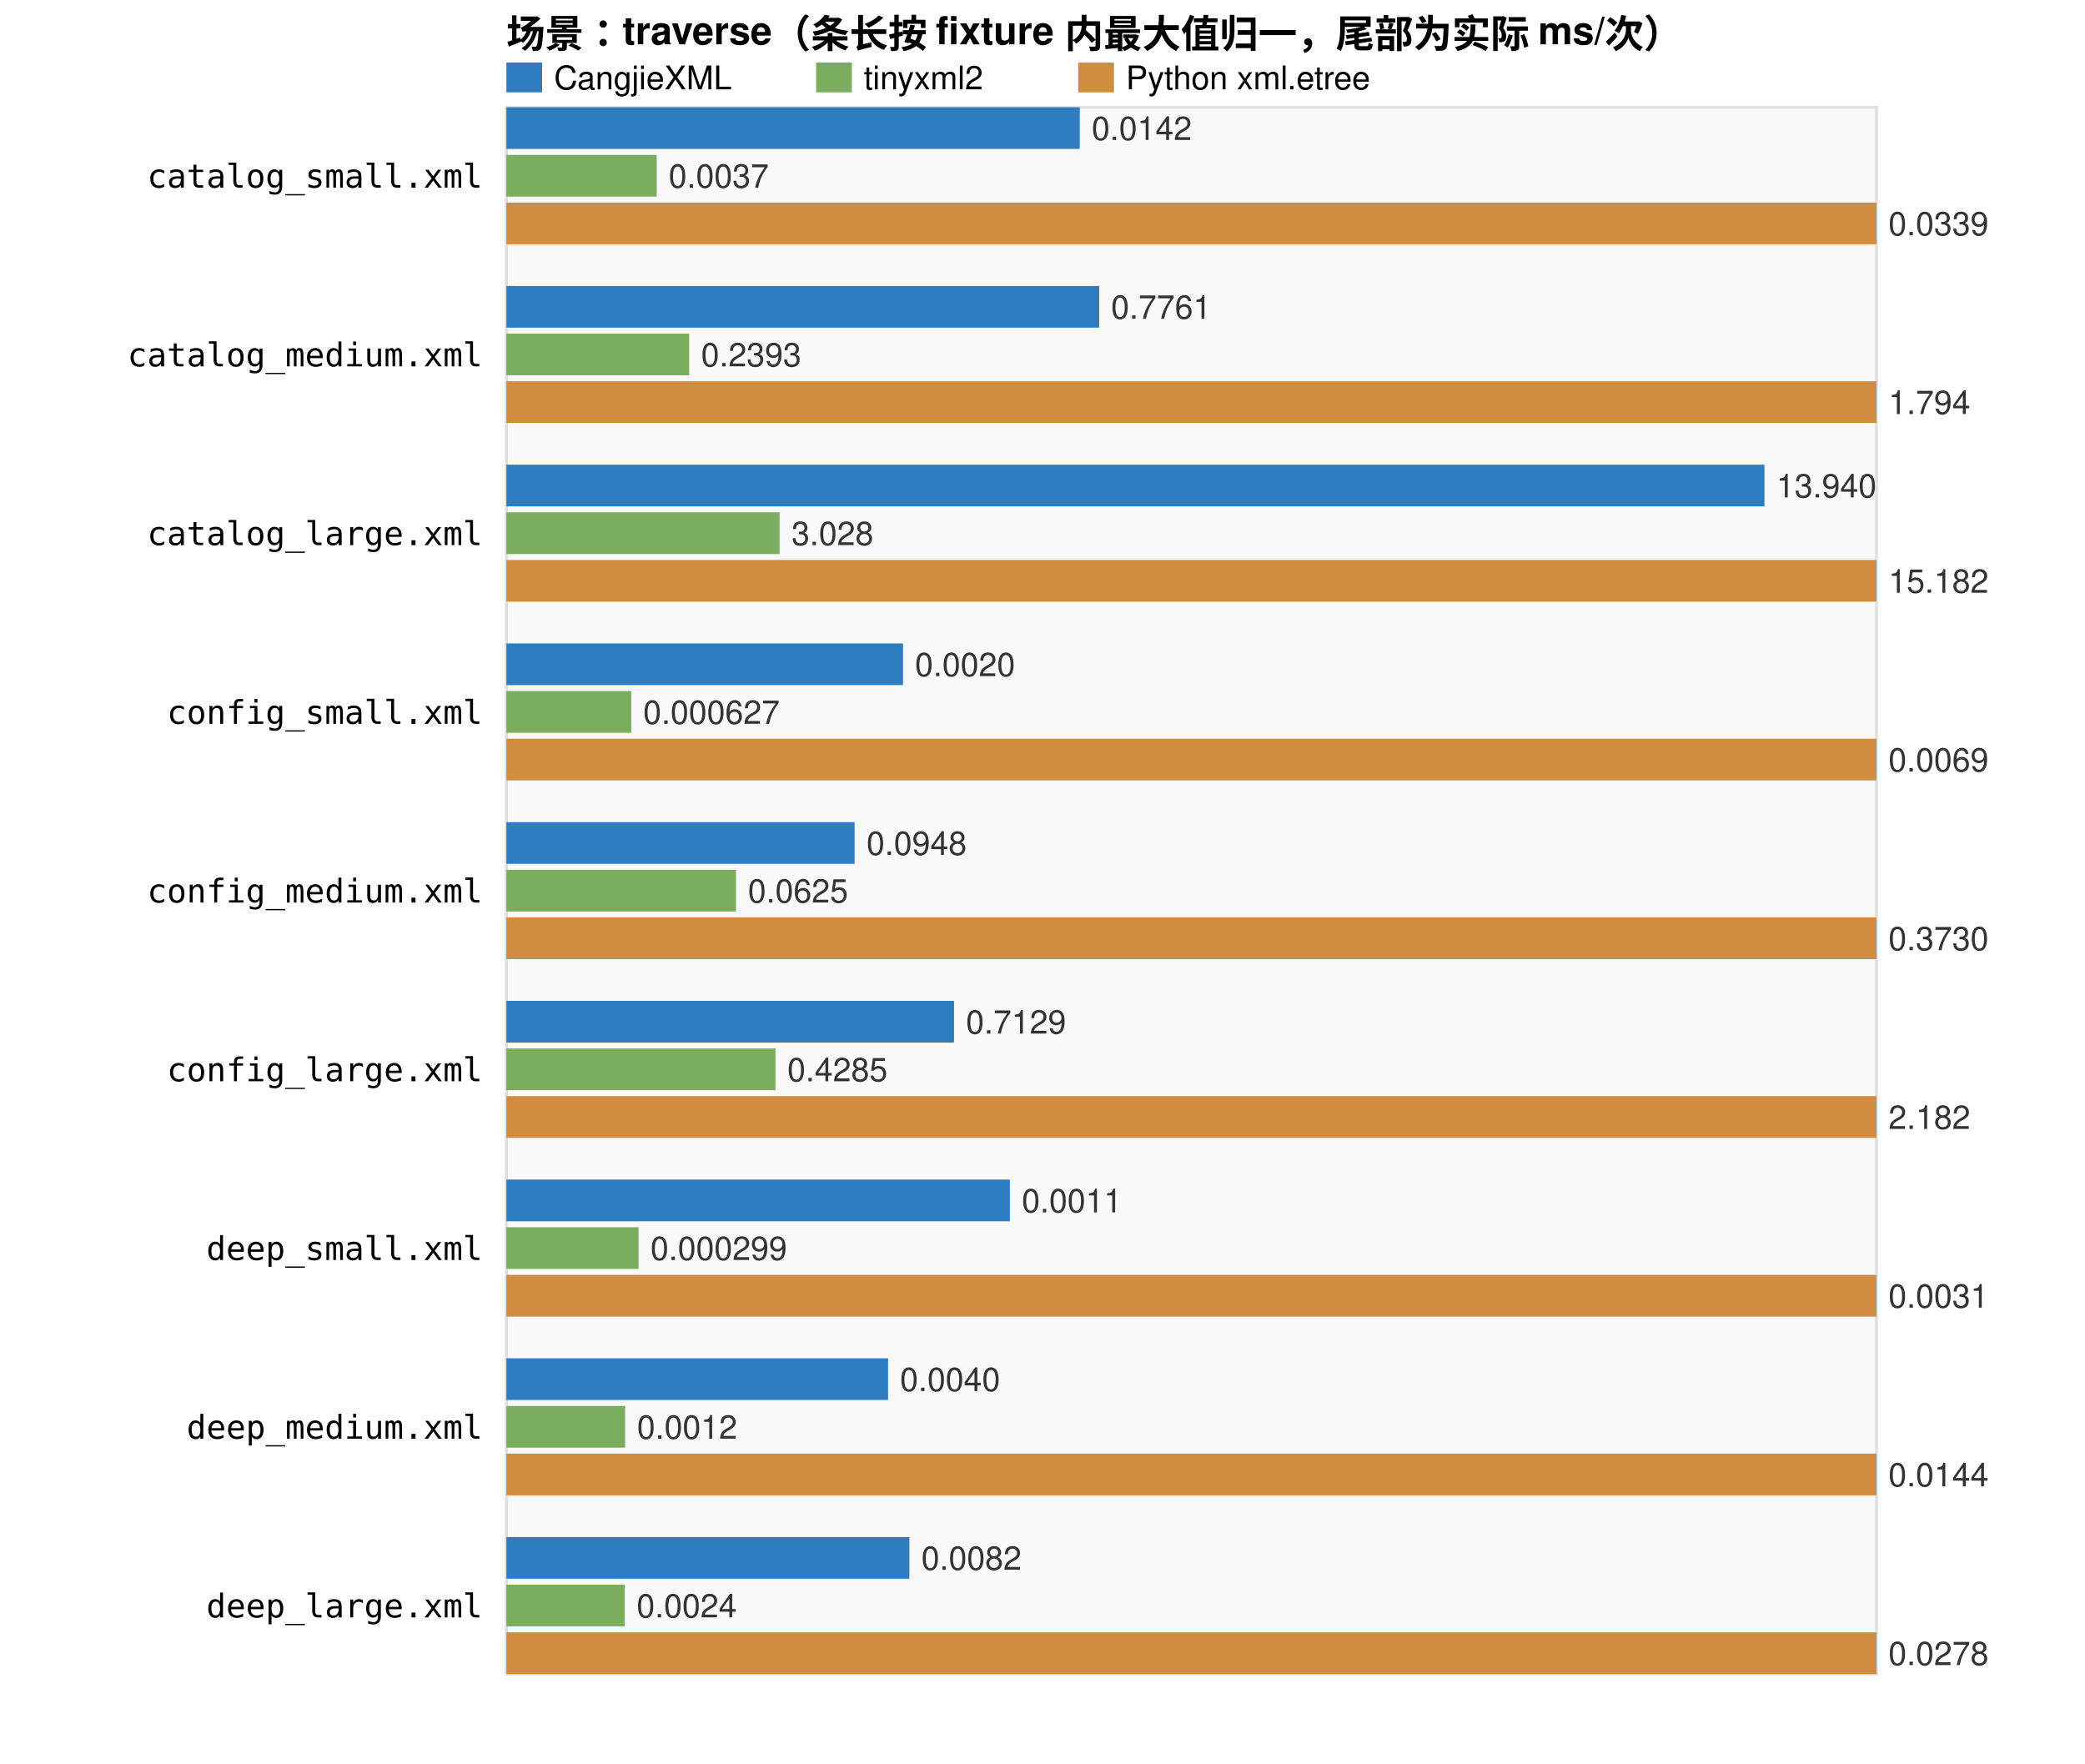
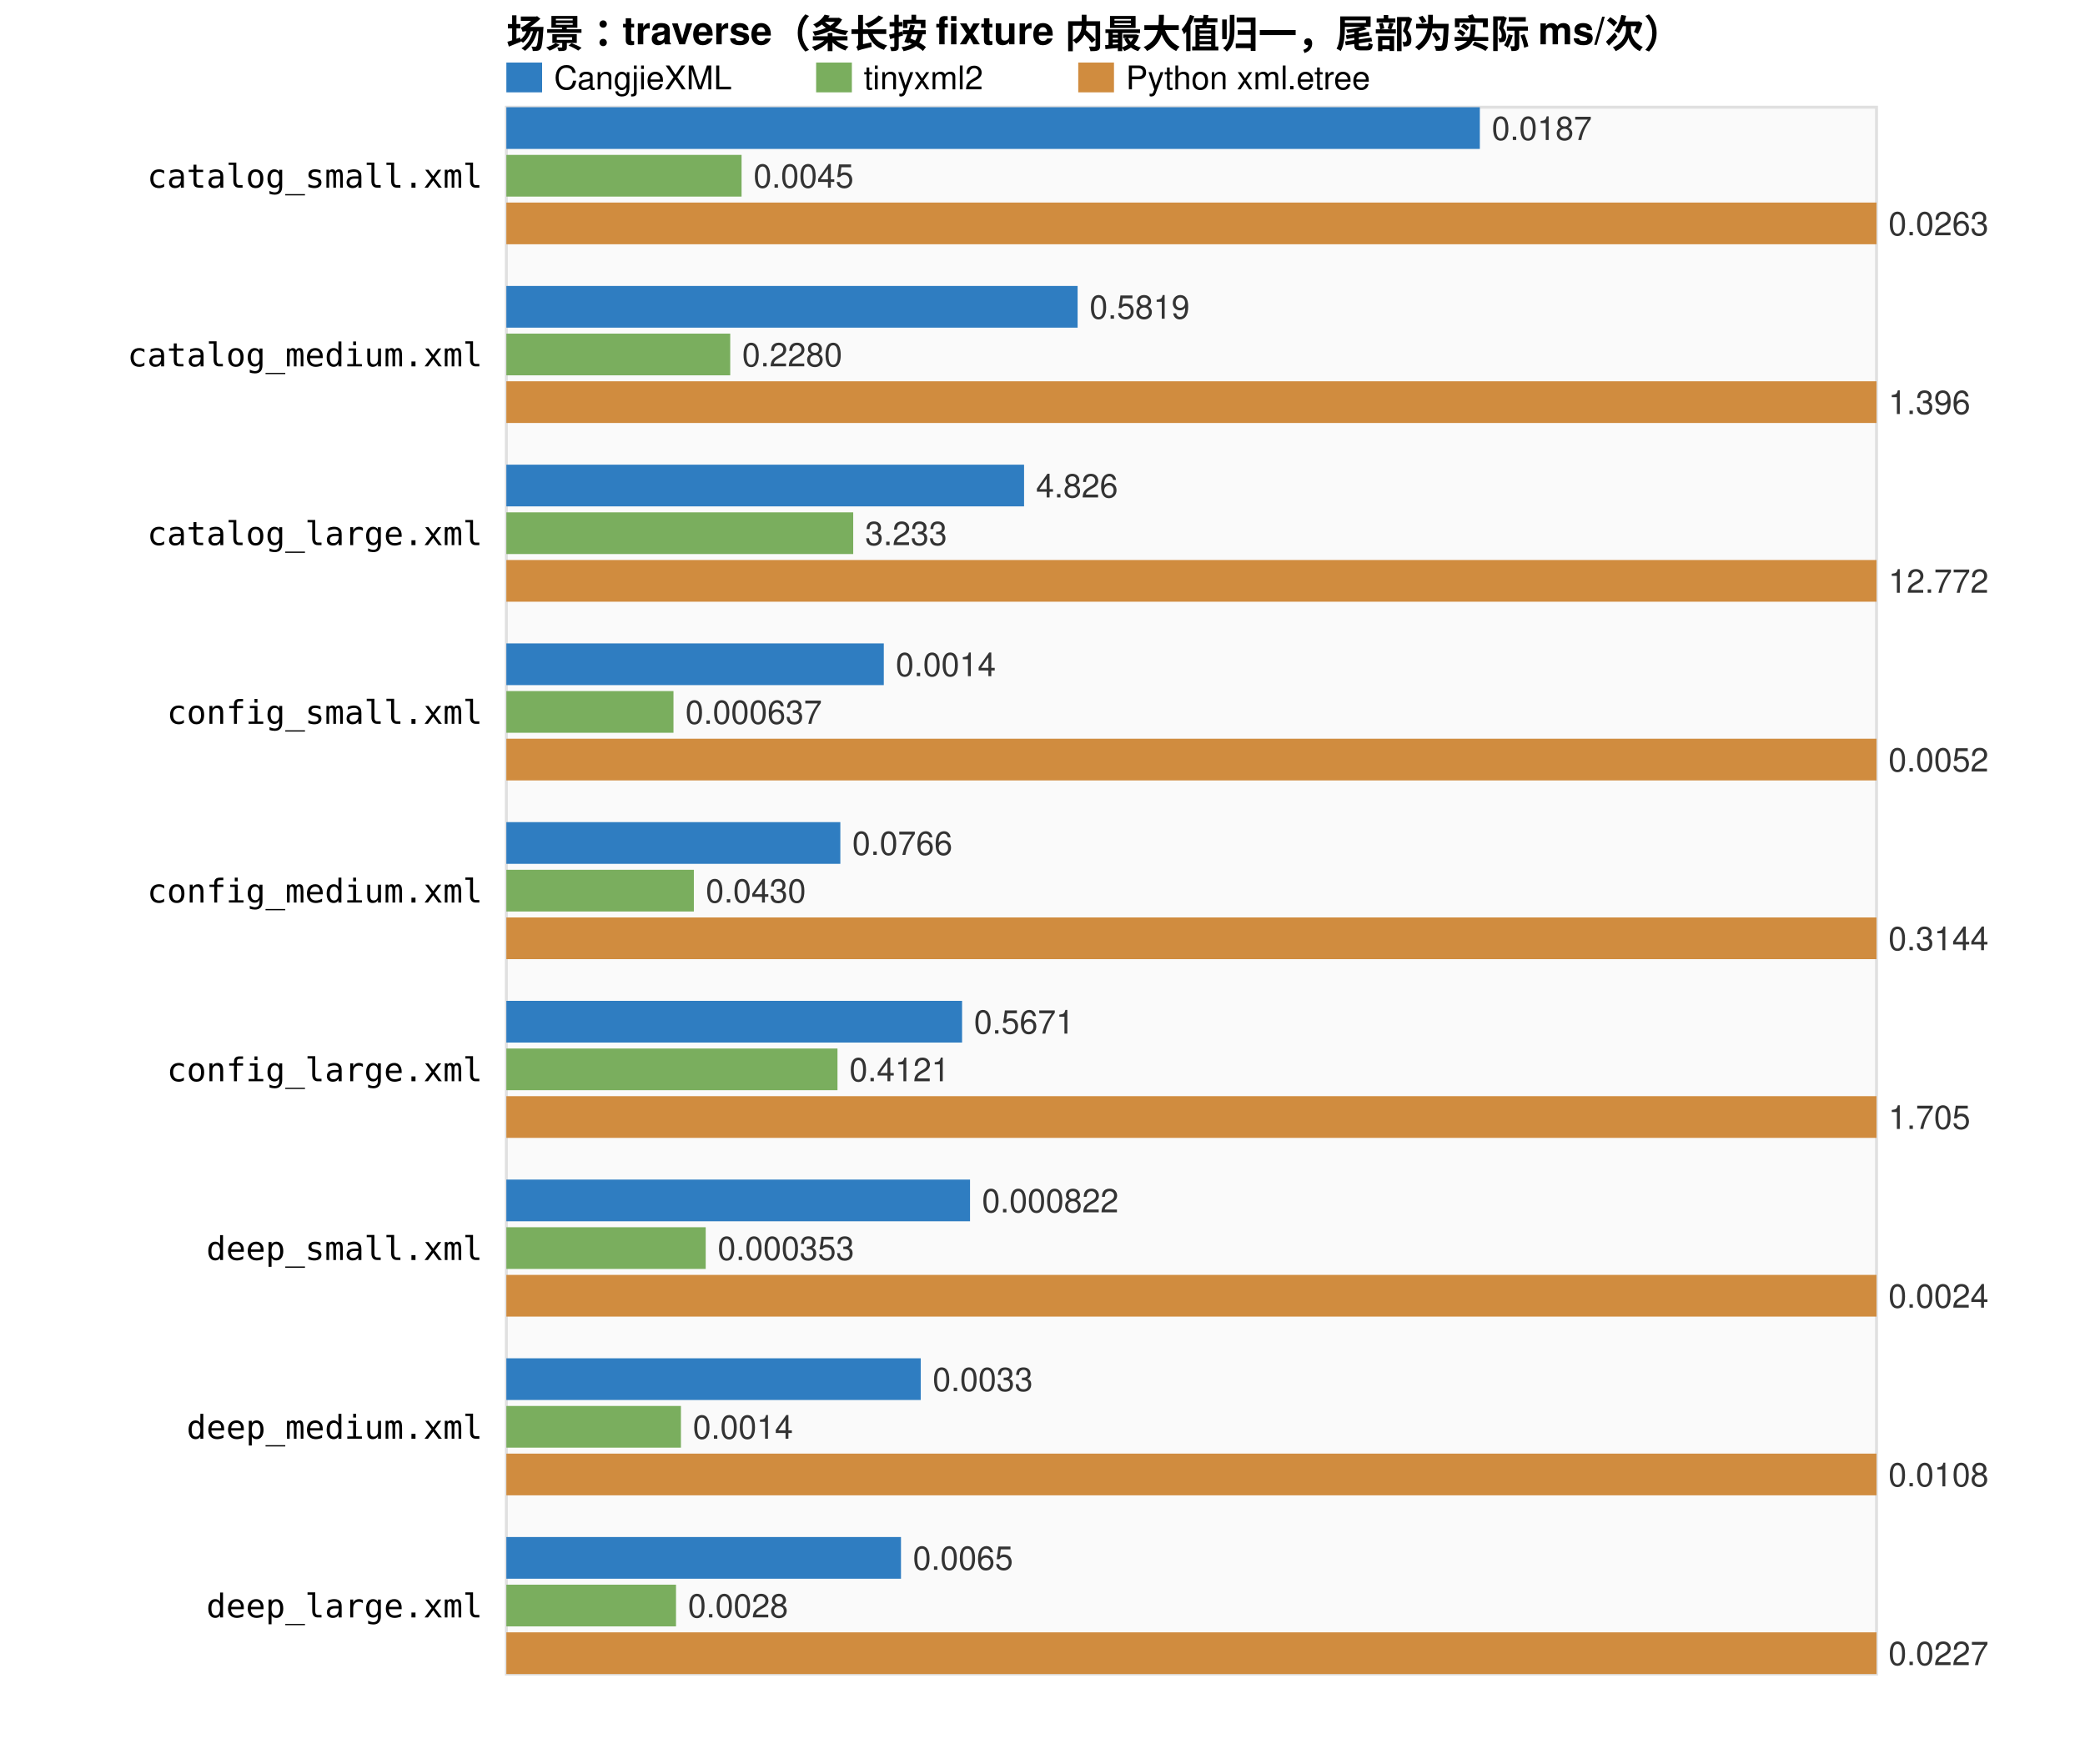
<svg xmlns="http://www.w3.org/2000/svg" viewBox="0 0 700 592" role="img" aria-label="traverse 场景对比直方图" font-family="-apple-system,Segoe UI,Helvetica,Arial,sans-serif" font-size="11">
  <text x="170" y="16" font-size="13" font-weight="600">场景：traverse（条长按 fixture 内最大值归一，尾部为实际 ms/次）</text>
  <rect x="170" y="21" width="12" height="10" fill="#2F7DC1" />
  <text x="186" y="30">CangjieXML</text>
  <rect x="274" y="21" width="12" height="10" fill="#7AAE5E" />
  <text x="290" y="30">tinyxml2</text>
  <rect x="362" y="21" width="12" height="10" fill="#D08C3F" />
  <text x="378" y="30">Python xml.etree</text>
  <rect x="170" y="36" width="460" height="526" fill="#fafafa" stroke="#e0e0e0" />
  <text x="162" y="63.0" text-anchor="end" font-family="ui-monospace,Menlo,Consolas,monospace">catalog_small.xml</text>
-   <rect x="170" y="36" width="192.51" height="14" fill="#2F7DC1" />
-   <text x="366.51" y="47" fill="#333">0.0142</text>
-   <rect x="170" y="52" width="50.48" height="14" fill="#7AAE5E" />
-   <text x="224.48" y="63" fill="#333">0.0037</text>
+   <rect x="170" y="36" width="326.83" height="14" fill="#2F7DC1" />
+   <text x="500.83" y="47" fill="#333">0.0187</text>
+   <rect x="170" y="52" width="78.97" height="14" fill="#7AAE5E" />
+   <text x="252.97" y="63" fill="#333">0.0045</text>
  <rect x="170" y="68" width="460.00" height="14" fill="#D08C3F" />
-   <text x="634.00" y="79" fill="#333">0.0339</text>
+   <text x="634.00" y="79" fill="#333">0.0263</text>
  <text x="162" y="123.0" text-anchor="end" font-family="ui-monospace,Menlo,Consolas,monospace">catalog_medium.xml</text>
-   <rect x="170" y="96" width="199.02" height="14" fill="#2F7DC1" />
-   <text x="373.02" y="107" fill="#333">0.7761</text>
-   <rect x="170" y="112" width="61.38" height="14" fill="#7AAE5E" />
-   <text x="235.38" y="123" fill="#333">0.2393</text>
+   <rect x="170" y="96" width="191.79" height="14" fill="#2F7DC1" />
+   <text x="365.79" y="107" fill="#333">0.5819</text>
+   <rect x="170" y="112" width="75.16" height="14" fill="#7AAE5E" />
+   <text x="249.16" y="123" fill="#333">0.2280</text>
  <rect x="170" y="128" width="460.00" height="14" fill="#D08C3F" />
-   <text x="634.00" y="139" fill="#333">1.794</text>
+   <text x="634.00" y="139" fill="#333">1.396</text>
  <text x="162" y="183.0" text-anchor="end" font-family="ui-monospace,Menlo,Consolas,monospace">catalog_large.xml</text>
-   <rect x="170" y="156" width="422.38" height="14" fill="#2F7DC1" />
-   <text x="596.38" y="167" fill="#333">13.940</text>
-   <rect x="170" y="172" width="91.74" height="14" fill="#7AAE5E" />
-   <text x="265.74" y="183" fill="#333">3.028</text>
+   <rect x="170" y="156" width="173.81" height="14" fill="#2F7DC1" />
+   <text x="347.81" y="167" fill="#333">4.826</text>
+   <rect x="170" y="172" width="116.45" height="14" fill="#7AAE5E" />
+   <text x="290.45" y="183" fill="#333">3.233</text>
  <rect x="170" y="188" width="460.00" height="14" fill="#D08C3F" />
-   <text x="634.00" y="199" fill="#333">15.182</text>
+   <text x="634.00" y="199" fill="#333">12.772</text>
  <text x="162" y="243.0" text-anchor="end" font-family="ui-monospace,Menlo,Consolas,monospace">config_small.xml</text>
-   <rect x="170" y="216" width="133.18" height="14" fill="#2F7DC1" />
-   <text x="307.18" y="227" fill="#333">0.0020</text>
-   <rect x="170" y="232" width="41.93" height="14" fill="#7AAE5E" />
-   <text x="215.93" y="243" fill="#333">0.000627</text>
+   <rect x="170" y="216" width="126.72" height="14" fill="#2F7DC1" />
+   <text x="300.72" y="227" fill="#333">0.0014</text>
+   <rect x="170" y="232" width="56.11" height="14" fill="#7AAE5E" />
+   <text x="230.11" y="243" fill="#333">0.000637</text>
  <rect x="170" y="248" width="460.00" height="14" fill="#D08C3F" />
-   <text x="634.00" y="259" fill="#333">0.0069</text>
+   <text x="634.00" y="259" fill="#333">0.0052</text>
  <text x="162" y="303.0" text-anchor="end" font-family="ui-monospace,Menlo,Consolas,monospace">config_medium.xml</text>
-   <rect x="170" y="276" width="116.92" height="14" fill="#2F7DC1" />
-   <text x="290.92" y="287" fill="#333">0.0948</text>
-   <rect x="170" y="292" width="77.10" height="14" fill="#7AAE5E" />
-   <text x="251.10" y="303" fill="#333">0.0625</text>
+   <rect x="170" y="276" width="112.13" height="14" fill="#2F7DC1" />
+   <text x="286.13" y="287" fill="#333">0.0766</text>
+   <rect x="170" y="292" width="62.95" height="14" fill="#7AAE5E" />
+   <text x="236.95" y="303" fill="#333">0.0430</text>
  <rect x="170" y="308" width="460.00" height="14" fill="#D08C3F" />
-   <text x="634.00" y="319" fill="#333">0.3730</text>
+   <text x="634.00" y="319" fill="#333">0.3144</text>
  <text x="162" y="363.0" text-anchor="end" font-family="ui-monospace,Menlo,Consolas,monospace">config_large.xml</text>
-   <rect x="170" y="336" width="150.30" height="14" fill="#2F7DC1" />
-   <text x="324.30" y="347" fill="#333">0.7129</text>
-   <rect x="170" y="352" width="90.34" height="14" fill="#7AAE5E" />
-   <text x="264.34" y="363" fill="#333">0.4285</text>
+   <rect x="170" y="336" width="153.00" height="14" fill="#2F7DC1" />
+   <text x="327.00" y="347" fill="#333">0.5671</text>
+   <rect x="170" y="352" width="111.17" height="14" fill="#7AAE5E" />
+   <text x="285.17" y="363" fill="#333">0.4121</text>
  <rect x="170" y="368" width="460.00" height="14" fill="#D08C3F" />
-   <text x="634.00" y="379" fill="#333">2.182</text>
+   <text x="634.00" y="379" fill="#333">1.705</text>
  <text x="162" y="423.0" text-anchor="end" font-family="ui-monospace,Menlo,Consolas,monospace">deep_small.xml</text>
-   <rect x="170" y="396" width="169.05" height="14" fill="#2F7DC1" />
-   <text x="343.05" y="407" fill="#333">0.0011</text>
-   <rect x="170" y="412" width="44.38" height="14" fill="#7AAE5E" />
-   <text x="218.38" y="423" fill="#333">0.000299</text>
+   <rect x="170" y="396" width="155.67" height="14" fill="#2F7DC1" />
+   <text x="329.67" y="407" fill="#333">0.000822</text>
+   <rect x="170" y="412" width="66.93" height="14" fill="#7AAE5E" />
+   <text x="240.93" y="423" fill="#333">0.000353</text>
  <rect x="170" y="428" width="460.00" height="14" fill="#D08C3F" />
-   <text x="634.00" y="439" fill="#333">0.0031</text>
+   <text x="634.00" y="439" fill="#333">0.0024</text>
  <text x="162" y="483.0" text-anchor="end" font-family="ui-monospace,Menlo,Consolas,monospace">deep_medium.xml</text>
-   <rect x="170" y="456" width="128.16" height="14" fill="#2F7DC1" />
-   <text x="302.16" y="467" fill="#333">0.0040</text>
-   <rect x="170" y="472" width="39.87" height="14" fill="#7AAE5E" />
-   <text x="213.87" y="483" fill="#333">0.0012</text>
+   <rect x="170" y="456" width="139.12" height="14" fill="#2F7DC1" />
+   <text x="313.12" y="467" fill="#333">0.0033</text>
+   <rect x="170" y="472" width="58.61" height="14" fill="#7AAE5E" />
+   <text x="232.61" y="483" fill="#333">0.0014</text>
  <rect x="170" y="488" width="460.00" height="14" fill="#D08C3F" />
-   <text x="634.00" y="499" fill="#333">0.0144</text>
+   <text x="634.00" y="499" fill="#333">0.0108</text>
  <text x="162" y="543.0" text-anchor="end" font-family="ui-monospace,Menlo,Consolas,monospace">deep_large.xml</text>
-   <rect x="170" y="516" width="135.32" height="14" fill="#2F7DC1" />
-   <text x="309.32" y="527" fill="#333">0.0082</text>
-   <rect x="170" y="532" width="39.74" height="14" fill="#7AAE5E" />
-   <text x="213.74" y="543" fill="#333">0.0024</text>
+   <rect x="170" y="516" width="132.49" height="14" fill="#2F7DC1" />
+   <text x="306.49" y="527" fill="#333">0.0065</text>
+   <rect x="170" y="532" width="56.96" height="14" fill="#7AAE5E" />
+   <text x="230.96" y="543" fill="#333">0.0028</text>
  <rect x="170" y="548" width="460.00" height="14" fill="#D08C3F" />
-   <text x="634.00" y="559" fill="#333">0.0278</text>
+   <text x="634.00" y="559" fill="#333">0.0227</text>
</svg>
